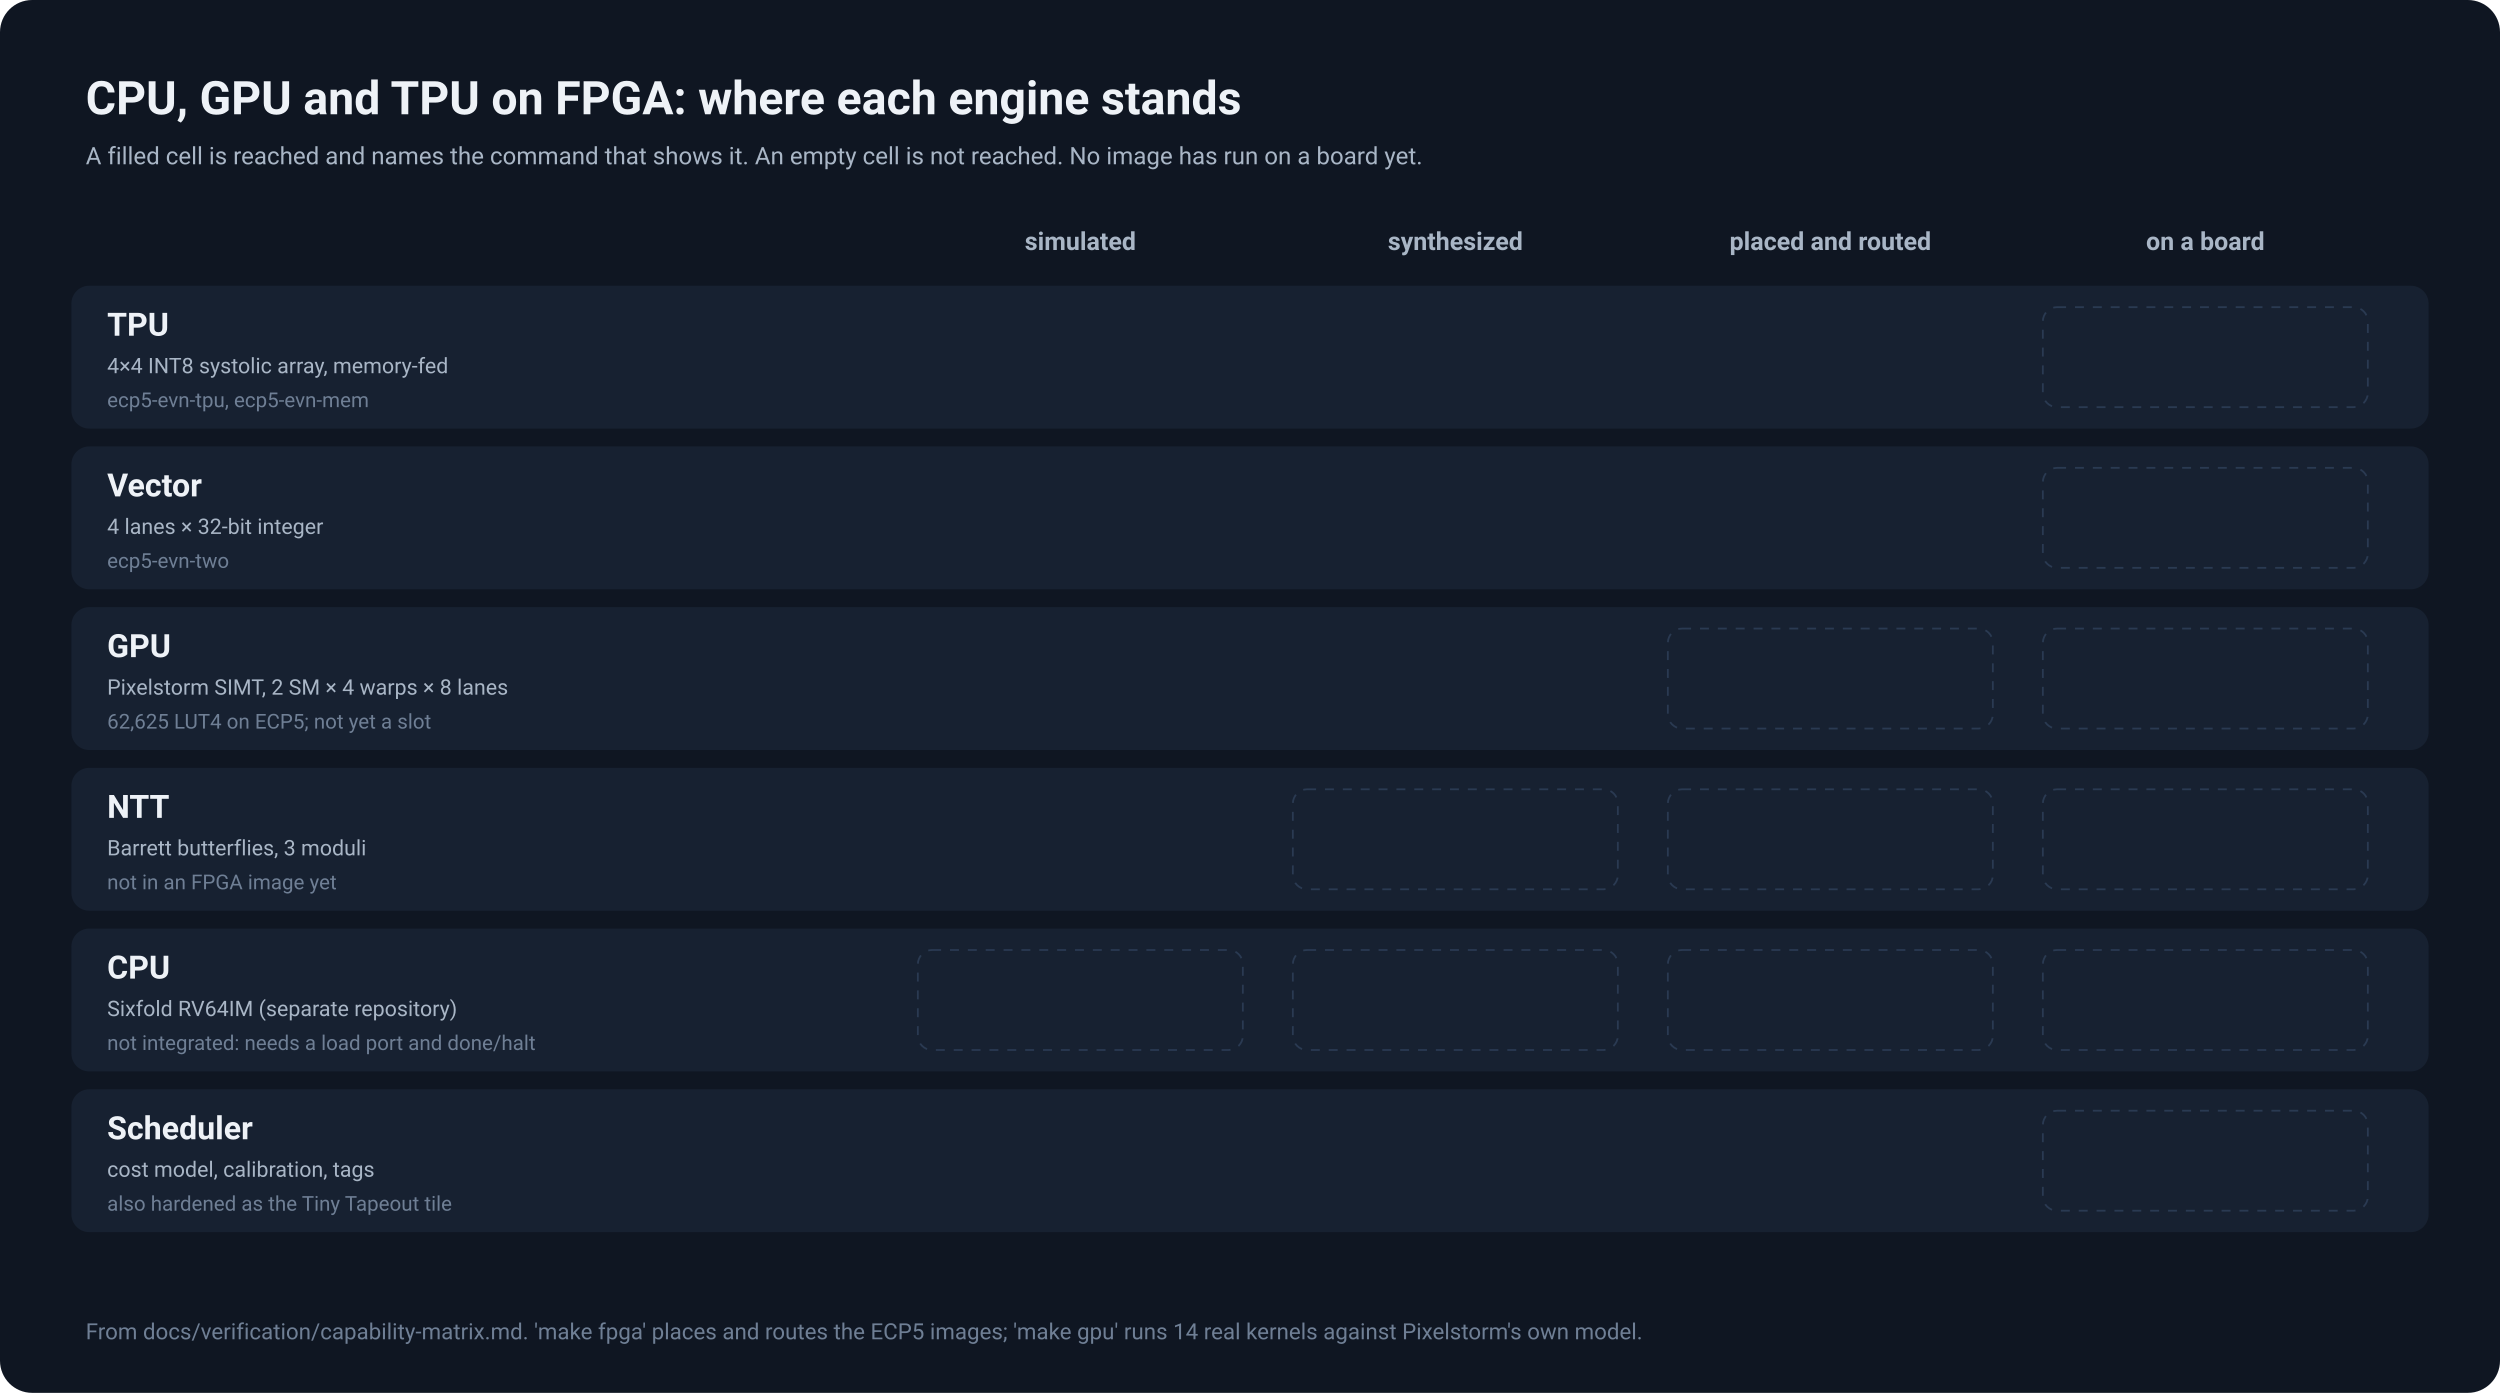
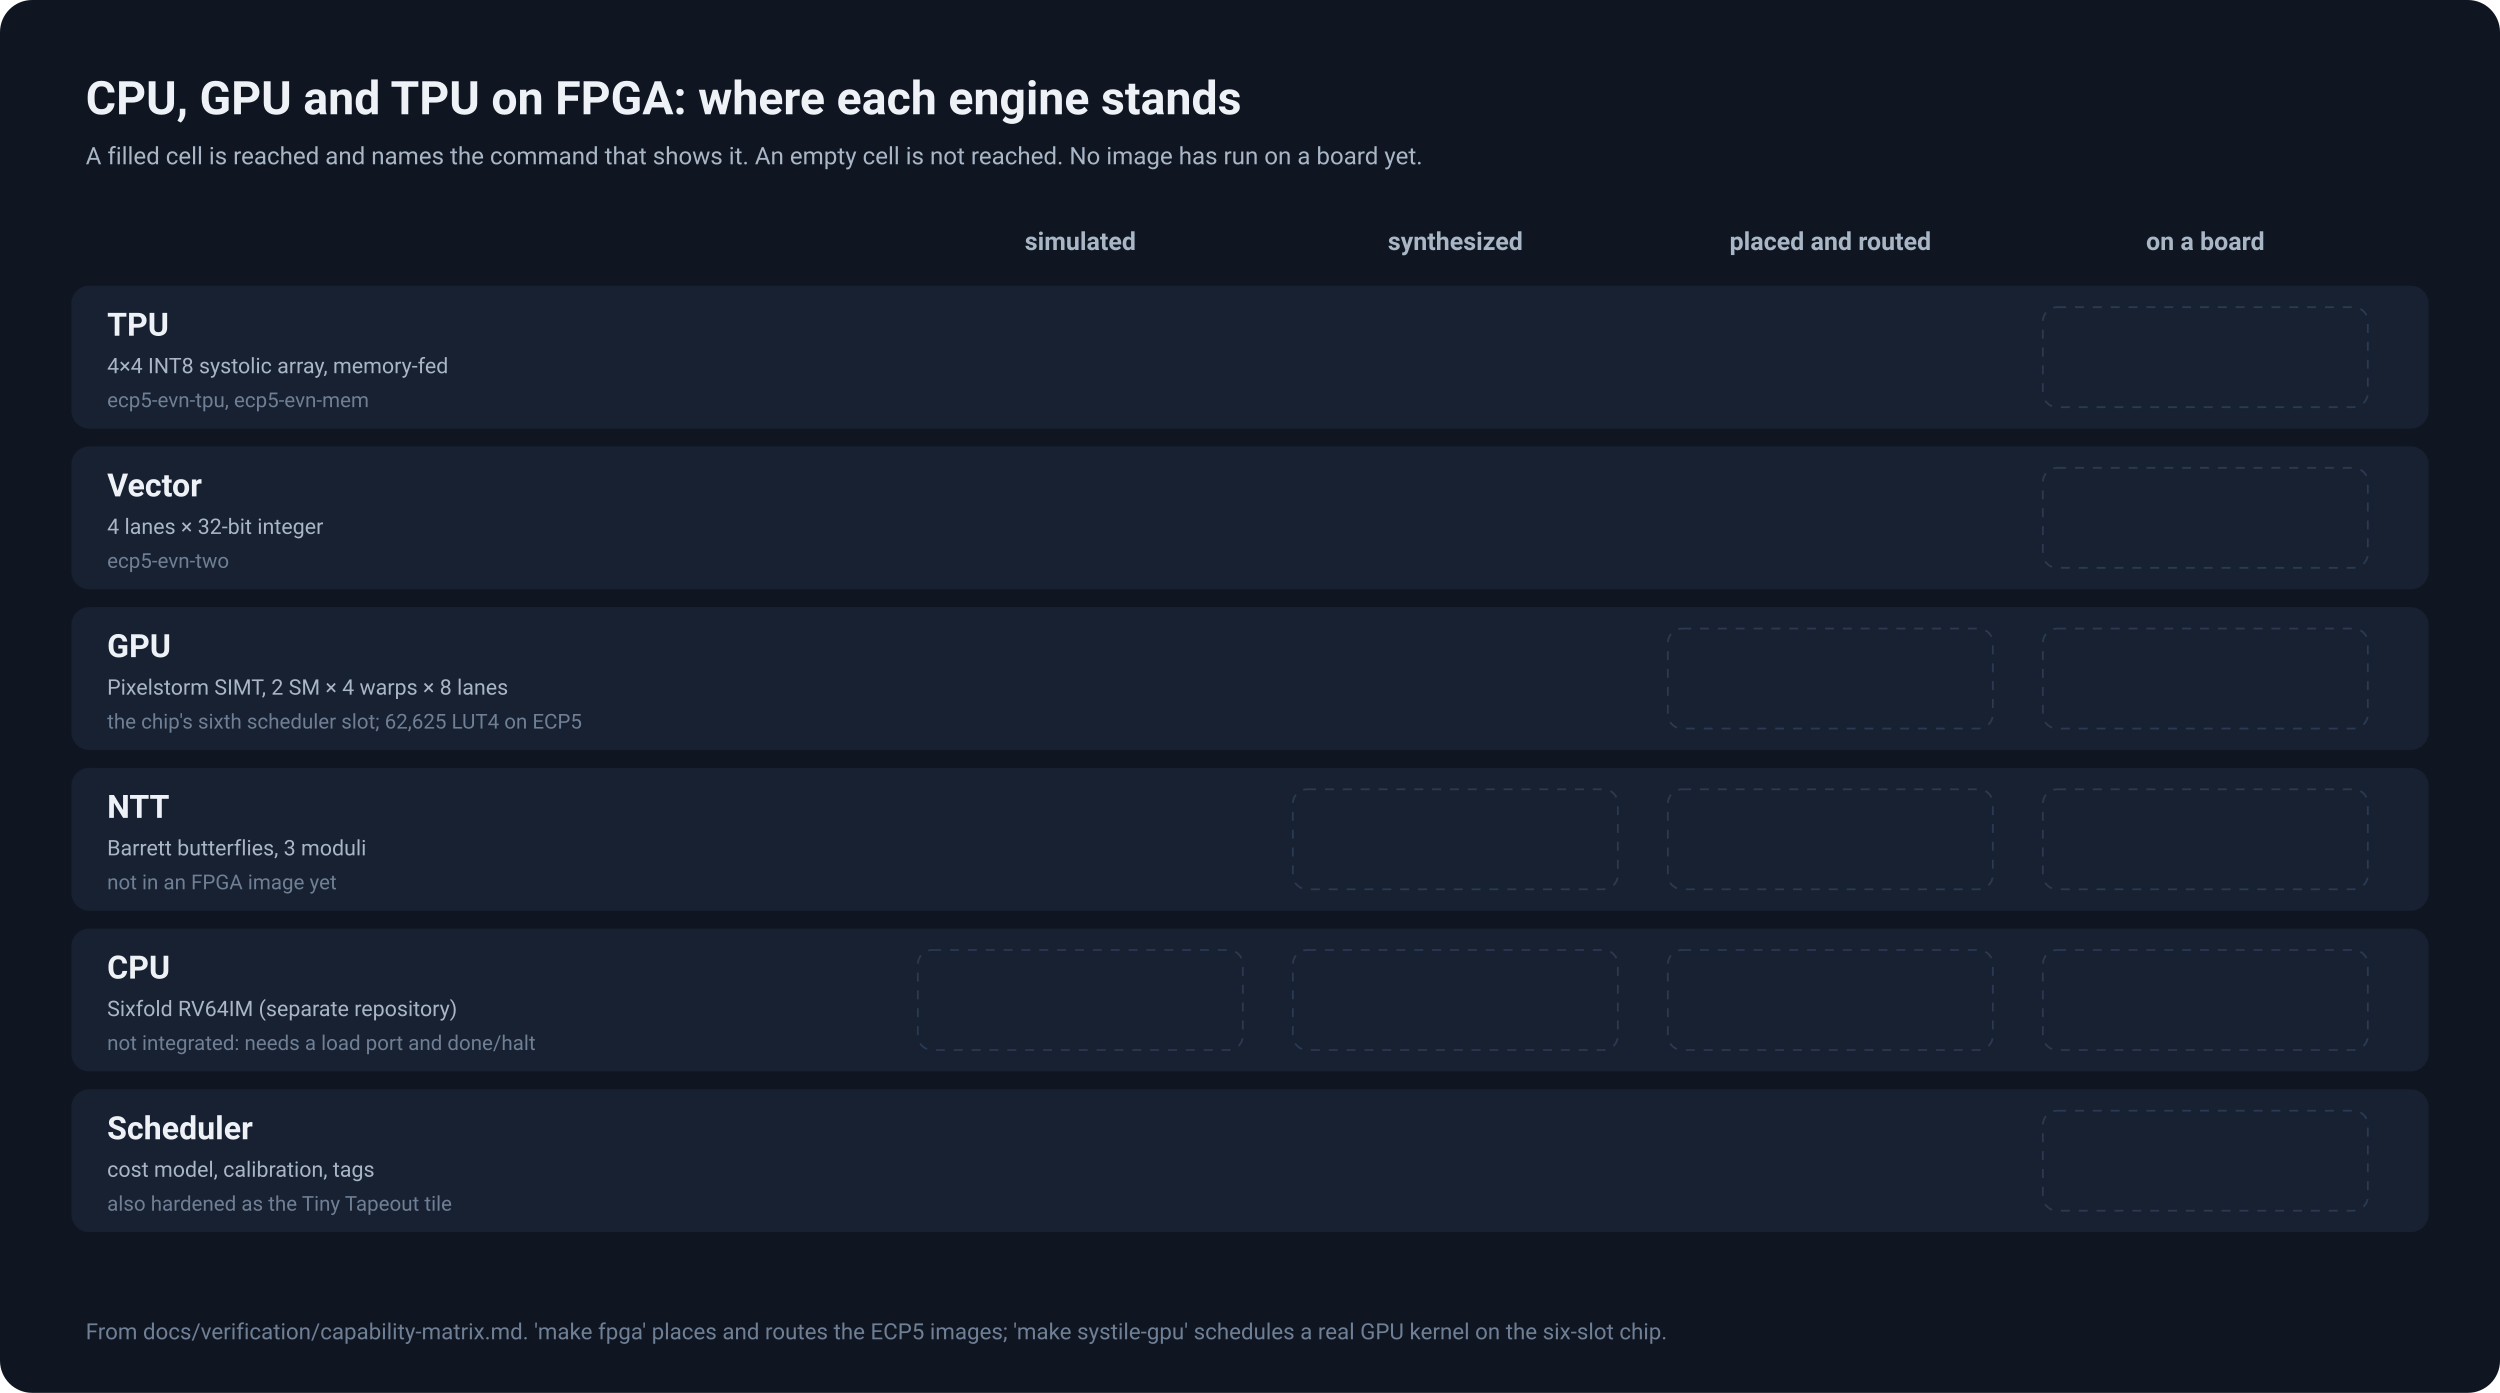
<svg xmlns="http://www.w3.org/2000/svg" viewBox="0 0 1400 780" width="1400" height="780" role="img" aria-labelledby="t d">
  <style>
  @keyframes hy-pulse { 0%,100% { opacity:.35 } 50% { opacity:1 } }
  @keyframes hy-flow  { from { stroke-dashoffset: 48 } to { stroke-dashoffset: 0 } }
  @keyframes hy-in    { from { opacity:0; transform:translateY(6px) } to { opacity:1; transform:none } }
  .pulse { animation: hy-pulse 2.4s ease-in-out infinite; }
  .flow  { stroke-dasharray: 6 18; animation: hy-flow 1.2s linear infinite; }
  .rise  { opacity:0; animation: hy-in .6s ease-out forwards; }
  @media (prefers-reduced-motion: reduce) {
    .pulse, .flow, .rise { animation: none !important; opacity: 1 !important; transform: none !important; }
  }
</style>
  <rect width="1400" height="780" rx="18" fill="#0f1622" />
  <text x="48.0" y="64.0" text-anchor="start" style="font-family:ui-sans-serif,system-ui,-apple-system,'Segoe UI',Roboto,sans-serif;font-size:26px;font-weight:750" fill="#eef2f7">CPU, GPU and TPU on FPGA: where each engine stands</text>
  <text x="48.0" y="92.0" text-anchor="start" style="font-family:ui-sans-serif,system-ui,-apple-system,'Segoe UI',Roboto,sans-serif;font-size:13.5px;font-weight:400" fill="#a9b6c6">A filled cell is reached and names the command that shows it. An empty cell is not reached. No image has run on a board yet.</text>
  <text x="605.0" y="140.0" text-anchor="middle" style="font-family:ui-sans-serif,system-ui,-apple-system,'Segoe UI',Roboto,sans-serif;font-size:14px;font-weight:700" fill="#a9b6c6">simulated</text>
  <text x="815.0" y="140.0" text-anchor="middle" style="font-family:ui-sans-serif,system-ui,-apple-system,'Segoe UI',Roboto,sans-serif;font-size:14px;font-weight:700" fill="#a9b6c6">synthesized</text>
  <text x="1025.0" y="140.0" text-anchor="middle" style="font-family:ui-sans-serif,system-ui,-apple-system,'Segoe UI',Roboto,sans-serif;font-size:14px;font-weight:700" fill="#a9b6c6">placed and routed</text>
  <text x="1235.0" y="140.0" text-anchor="middle" style="font-family:ui-sans-serif,system-ui,-apple-system,'Segoe UI',Roboto,sans-serif;font-size:14px;font-weight:700" fill="#a9b6c6">on a board</text>
  <rect x="40" y="160" width="1320" height="80" rx="10" fill="#172131" />
  <text x="60.0" y="188.0" text-anchor="start" style="font-family:ui-sans-serif,system-ui,-apple-system,'Segoe UI',Roboto,sans-serif;font-size:18px;font-weight:750" fill="#eef2f7">TPU</text>
  <text x="60.0" y="209.0" text-anchor="start" style="font-family:ui-sans-serif,system-ui,-apple-system,'Segoe UI',Roboto,sans-serif;font-size:12px;font-weight:400" fill="#a9b6c6">4×4 INT8 systolic array, memory-fed</text>
  <text x="60.0" y="228.0" text-anchor="start" style="font-family:ui-sans-serif,system-ui,-apple-system,'Segoe UI',Roboto,sans-serif;font-size:11.5px;font-weight:400" fill="#6f7f95">ecp5-evn-tpu, ecp5-evn-mem</text>
  <g class="rise" style="animation-delay:0.00s">
    <rect x="514" y="172" width="182" height="56" rx="8" fill="#3dbb8a" fill-opacity=".22" stroke="#3dbb8a" />
    <text x="605.0" y="200.0" text-anchor="middle" style="font-family:ui-monospace,SFMono-Regular,Menlo,Consolas,monospace;font-size:12.5px;font-weight:600" fill="#eef2f7">make dma</text>
  </g>
  <g class="rise" style="animation-delay:0.08s">
    <rect x="724" y="172" width="182" height="56" rx="8" fill="#5b9cf5" fill-opacity=".22" stroke="#5b9cf5" />
    <text x="815.0" y="200.0" text-anchor="middle" style="font-family:ui-monospace,SFMono-Regular,Menlo,Consolas,monospace;font-size:12.5px;font-weight:600" fill="#eef2f7">make fpga</text>
  </g>
  <g class="rise" style="animation-delay:0.16s">
    <rect x="934" y="172" width="182" height="56" rx="8" fill="#d6a93c" fill-opacity=".22" stroke="#d6a93c" />
    <text x="1025.0" y="200.0" text-anchor="middle" style="font-family:ui-monospace,SFMono-Regular,Menlo,Consolas,monospace;font-size:12.5px;font-weight:600" fill="#eef2f7">make fpga</text>
  </g>
  <rect x="1144" y="172" width="182" height="56" rx="8" fill="none" stroke="#2a3a52" stroke-dasharray="5 5" />
  <rect x="40" y="250" width="1320" height="80" rx="10" fill="#172131" />
  <text x="60.0" y="278.0" text-anchor="start" style="font-family:ui-sans-serif,system-ui,-apple-system,'Segoe UI',Roboto,sans-serif;font-size:18px;font-weight:750" fill="#eef2f7">Vector</text>
  <text x="60.0" y="299.0" text-anchor="start" style="font-family:ui-sans-serif,system-ui,-apple-system,'Segoe UI',Roboto,sans-serif;font-size:12px;font-weight:400" fill="#a9b6c6">4 lanes × 32-bit integer</text>
  <text x="60.0" y="318.0" text-anchor="start" style="font-family:ui-sans-serif,system-ui,-apple-system,'Segoe UI',Roboto,sans-serif;font-size:11.5px;font-weight:400" fill="#6f7f95">ecp5-evn-two</text>
  <g class="rise" style="animation-delay:0.32s">
    <rect x="514" y="262" width="182" height="56" rx="8" fill="#3dbb8a" fill-opacity=".22" stroke="#3dbb8a" />
    <text x="605.0" y="290.0" text-anchor="middle" style="font-family:ui-monospace,SFMono-Regular,Menlo,Consolas,monospace;font-size:12.5px;font-weight:600" fill="#eef2f7">make dma-simd</text>
  </g>
  <g class="rise" style="animation-delay:0.40s">
    <rect x="724" y="262" width="182" height="56" rx="8" fill="#5b9cf5" fill-opacity=".22" stroke="#5b9cf5" />
    <text x="815.0" y="290.0" text-anchor="middle" style="font-family:ui-monospace,SFMono-Regular,Menlo,Consolas,monospace;font-size:12.5px;font-weight:600" fill="#eef2f7">make fpga</text>
  </g>
  <g class="rise" style="animation-delay:0.48s">
    <rect x="934" y="262" width="182" height="56" rx="8" fill="#d6a93c" fill-opacity=".22" stroke="#d6a93c" />
    <text x="1025.0" y="290.0" text-anchor="middle" style="font-family:ui-monospace,SFMono-Regular,Menlo,Consolas,monospace;font-size:12.5px;font-weight:600" fill="#eef2f7">make fpga</text>
  </g>
  <rect x="1144" y="262" width="182" height="56" rx="8" fill="none" stroke="#2a3a52" stroke-dasharray="5 5" />
  <rect x="40" y="340" width="1320" height="80" rx="10" fill="#172131" />
  <text x="60.0" y="368.0" text-anchor="start" style="font-family:ui-sans-serif,system-ui,-apple-system,'Segoe UI',Roboto,sans-serif;font-size:18px;font-weight:750" fill="#eef2f7">GPU</text>
  <text x="60.0" y="389.0" text-anchor="start" style="font-family:ui-sans-serif,system-ui,-apple-system,'Segoe UI',Roboto,sans-serif;font-size:12px;font-weight:400" fill="#a9b6c6">Pixelstorm SIMT, 2 SM × 4 warps × 8 lanes</text>
-   <text x="60.0" y="408.0" text-anchor="start" style="font-family:ui-sans-serif,system-ui,-apple-system,'Segoe UI',Roboto,sans-serif;font-size:11.5px;font-weight:400" fill="#6f7f95">62,625 LUT4 on ECP5; not yet a slot</text>
+   <text x="60.0" y="408.0" text-anchor="start" style="font-family:ui-sans-serif,system-ui,-apple-system,'Segoe UI',Roboto,sans-serif;font-size:11.5px;font-weight:400" fill="#6f7f95">the chip's sixth scheduler slot; 62,625 LUT4 on ECP5</text>
  <g class="rise" style="animation-delay:0.64s">
    <rect x="514" y="352" width="182" height="56" rx="8" fill="#3dbb8a" fill-opacity=".22" stroke="#3dbb8a" />
-     <text x="605.0" y="380.0" text-anchor="middle" style="font-family:ui-monospace,SFMono-Regular,Menlo,Consolas,monospace;font-size:12.5px;font-weight:600" fill="#eef2f7">make gpu</text>
+     <text x="605.0" y="380.0" text-anchor="middle" style="font-family:ui-monospace,SFMono-Regular,Menlo,Consolas,monospace;font-size:12.5px;font-weight:600" fill="#eef2f7">make systile-gpu</text>
  </g>
  <g class="rise" style="animation-delay:0.72s">
    <rect x="724" y="352" width="182" height="56" rx="8" fill="#5b9cf5" fill-opacity=".22" stroke="#5b9cf5" />
    <text x="815.0" y="380.0" text-anchor="middle" style="font-family:ui-monospace,SFMono-Regular,Menlo,Consolas,monospace;font-size:12.5px;font-weight:600" fill="#eef2f7">make gpu</text>
  </g>
  <rect x="934" y="352" width="182" height="56" rx="8" fill="none" stroke="#2a3a52" stroke-dasharray="5 5" />
  <rect x="1144" y="352" width="182" height="56" rx="8" fill="none" stroke="#2a3a52" stroke-dasharray="5 5" />
  <rect x="40" y="430" width="1320" height="80" rx="10" fill="#172131" />
  <text x="60.0" y="458.0" text-anchor="start" style="font-family:ui-sans-serif,system-ui,-apple-system,'Segoe UI',Roboto,sans-serif;font-size:18px;font-weight:750" fill="#eef2f7">NTT</text>
  <text x="60.0" y="479.0" text-anchor="start" style="font-family:ui-sans-serif,system-ui,-apple-system,'Segoe UI',Roboto,sans-serif;font-size:12px;font-weight:400" fill="#a9b6c6">Barrett butterflies, 3 moduli</text>
  <text x="60.0" y="498.0" text-anchor="start" style="font-family:ui-sans-serif,system-ui,-apple-system,'Segoe UI',Roboto,sans-serif;font-size:11.5px;font-weight:400" fill="#6f7f95">not in an FPGA image yet</text>
  <g class="rise" style="animation-delay:0.96s">
    <rect x="514" y="442" width="182" height="56" rx="8" fill="#3dbb8a" fill-opacity=".22" stroke="#3dbb8a" />
    <text x="605.0" y="470.0" text-anchor="middle" style="font-family:ui-monospace,SFMono-Regular,Menlo,Consolas,monospace;font-size:12.5px;font-weight:600" fill="#eef2f7">make ntt-moduli</text>
  </g>
  <rect x="724" y="442" width="182" height="56" rx="8" fill="none" stroke="#2a3a52" stroke-dasharray="5 5" />
  <rect x="934" y="442" width="182" height="56" rx="8" fill="none" stroke="#2a3a52" stroke-dasharray="5 5" />
  <rect x="1144" y="442" width="182" height="56" rx="8" fill="none" stroke="#2a3a52" stroke-dasharray="5 5" />
  <rect x="40" y="520" width="1320" height="80" rx="10" fill="#172131" />
  <text x="60.0" y="548.0" text-anchor="start" style="font-family:ui-sans-serif,system-ui,-apple-system,'Segoe UI',Roboto,sans-serif;font-size:18px;font-weight:750" fill="#eef2f7">CPU</text>
  <text x="60.0" y="569.0" text-anchor="start" style="font-family:ui-sans-serif,system-ui,-apple-system,'Segoe UI',Roboto,sans-serif;font-size:12px;font-weight:400" fill="#a9b6c6">Sixfold RV64IM (separate repository)</text>
  <text x="60.0" y="588.0" text-anchor="start" style="font-family:ui-sans-serif,system-ui,-apple-system,'Segoe UI',Roboto,sans-serif;font-size:11.5px;font-weight:400" fill="#6f7f95">not integrated: needs a load port and done/halt</text>
  <rect x="514" y="532" width="182" height="56" rx="8" fill="none" stroke="#2a3a52" stroke-dasharray="5 5" />
  <rect x="724" y="532" width="182" height="56" rx="8" fill="none" stroke="#2a3a52" stroke-dasharray="5 5" />
  <rect x="934" y="532" width="182" height="56" rx="8" fill="none" stroke="#2a3a52" stroke-dasharray="5 5" />
  <rect x="1144" y="532" width="182" height="56" rx="8" fill="none" stroke="#2a3a52" stroke-dasharray="5 5" />
  <rect x="40" y="610" width="1320" height="80" rx="10" fill="#172131" />
  <text x="60.0" y="638.0" text-anchor="start" style="font-family:ui-sans-serif,system-ui,-apple-system,'Segoe UI',Roboto,sans-serif;font-size:18px;font-weight:750" fill="#eef2f7">Scheduler</text>
  <text x="60.0" y="659.0" text-anchor="start" style="font-family:ui-sans-serif,system-ui,-apple-system,'Segoe UI',Roboto,sans-serif;font-size:12px;font-weight:400" fill="#a9b6c6">cost model, calibration, tags</text>
  <text x="60.0" y="678.0" text-anchor="start" style="font-family:ui-sans-serif,system-ui,-apple-system,'Segoe UI',Roboto,sans-serif;font-size:11.5px;font-weight:400" fill="#6f7f95">also hardened as the Tiny Tapeout tile</text>
  <g class="rise" style="animation-delay:1.60s">
    <rect x="514" y="622" width="182" height="56" rx="8" fill="#3dbb8a" fill-opacity=".22" stroke="#3dbb8a" />
    <text x="605.0" y="650.0" text-anchor="middle" style="font-family:ui-monospace,SFMono-Regular,Menlo,Consolas,monospace;font-size:12.5px;font-weight:600" fill="#eef2f7">make systile</text>
  </g>
  <g class="rise" style="animation-delay:1.68s">
    <rect x="724" y="622" width="182" height="56" rx="8" fill="#5b9cf5" fill-opacity=".22" stroke="#5b9cf5" />
    <text x="815.0" y="650.0" text-anchor="middle" style="font-family:ui-monospace,SFMono-Regular,Menlo,Consolas,monospace;font-size:12.5px;font-weight:600" fill="#eef2f7">make fpga</text>
  </g>
  <g class="rise" style="animation-delay:1.76s">
    <rect x="934" y="622" width="182" height="56" rx="8" fill="#d6a93c" fill-opacity=".22" stroke="#d6a93c" />
    <text x="1025.0" y="650.0" text-anchor="middle" style="font-family:ui-monospace,SFMono-Regular,Menlo,Consolas,monospace;font-size:12.5px;font-weight:600" fill="#eef2f7">make fpga</text>
  </g>
  <rect x="1144" y="622" width="182" height="56" rx="8" fill="none" stroke="#2a3a52" stroke-dasharray="5 5" />
-   <text x="48.0" y="750.0" text-anchor="start" style="font-family:ui-sans-serif,system-ui,-apple-system,'Segoe UI',Roboto,sans-serif;font-size:12.5px;font-weight:400" fill="#6f7f95">From docs/verification/capability-matrix.md. 'make fpga' places and routes the ECP5 images; 'make gpu' runs 14 real kernels against Pixelstorm's own model.</text>
+   <text x="48.0" y="750.0" text-anchor="start" style="font-family:ui-sans-serif,system-ui,-apple-system,'Segoe UI',Roboto,sans-serif;font-size:12.5px;font-weight:400" fill="#6f7f95">From docs/verification/capability-matrix.md. 'make fpga' places and routes the ECP5 images; 'make systile-gpu' schedules a real GPU kernel on the six-slot chip.</text>
</svg>
